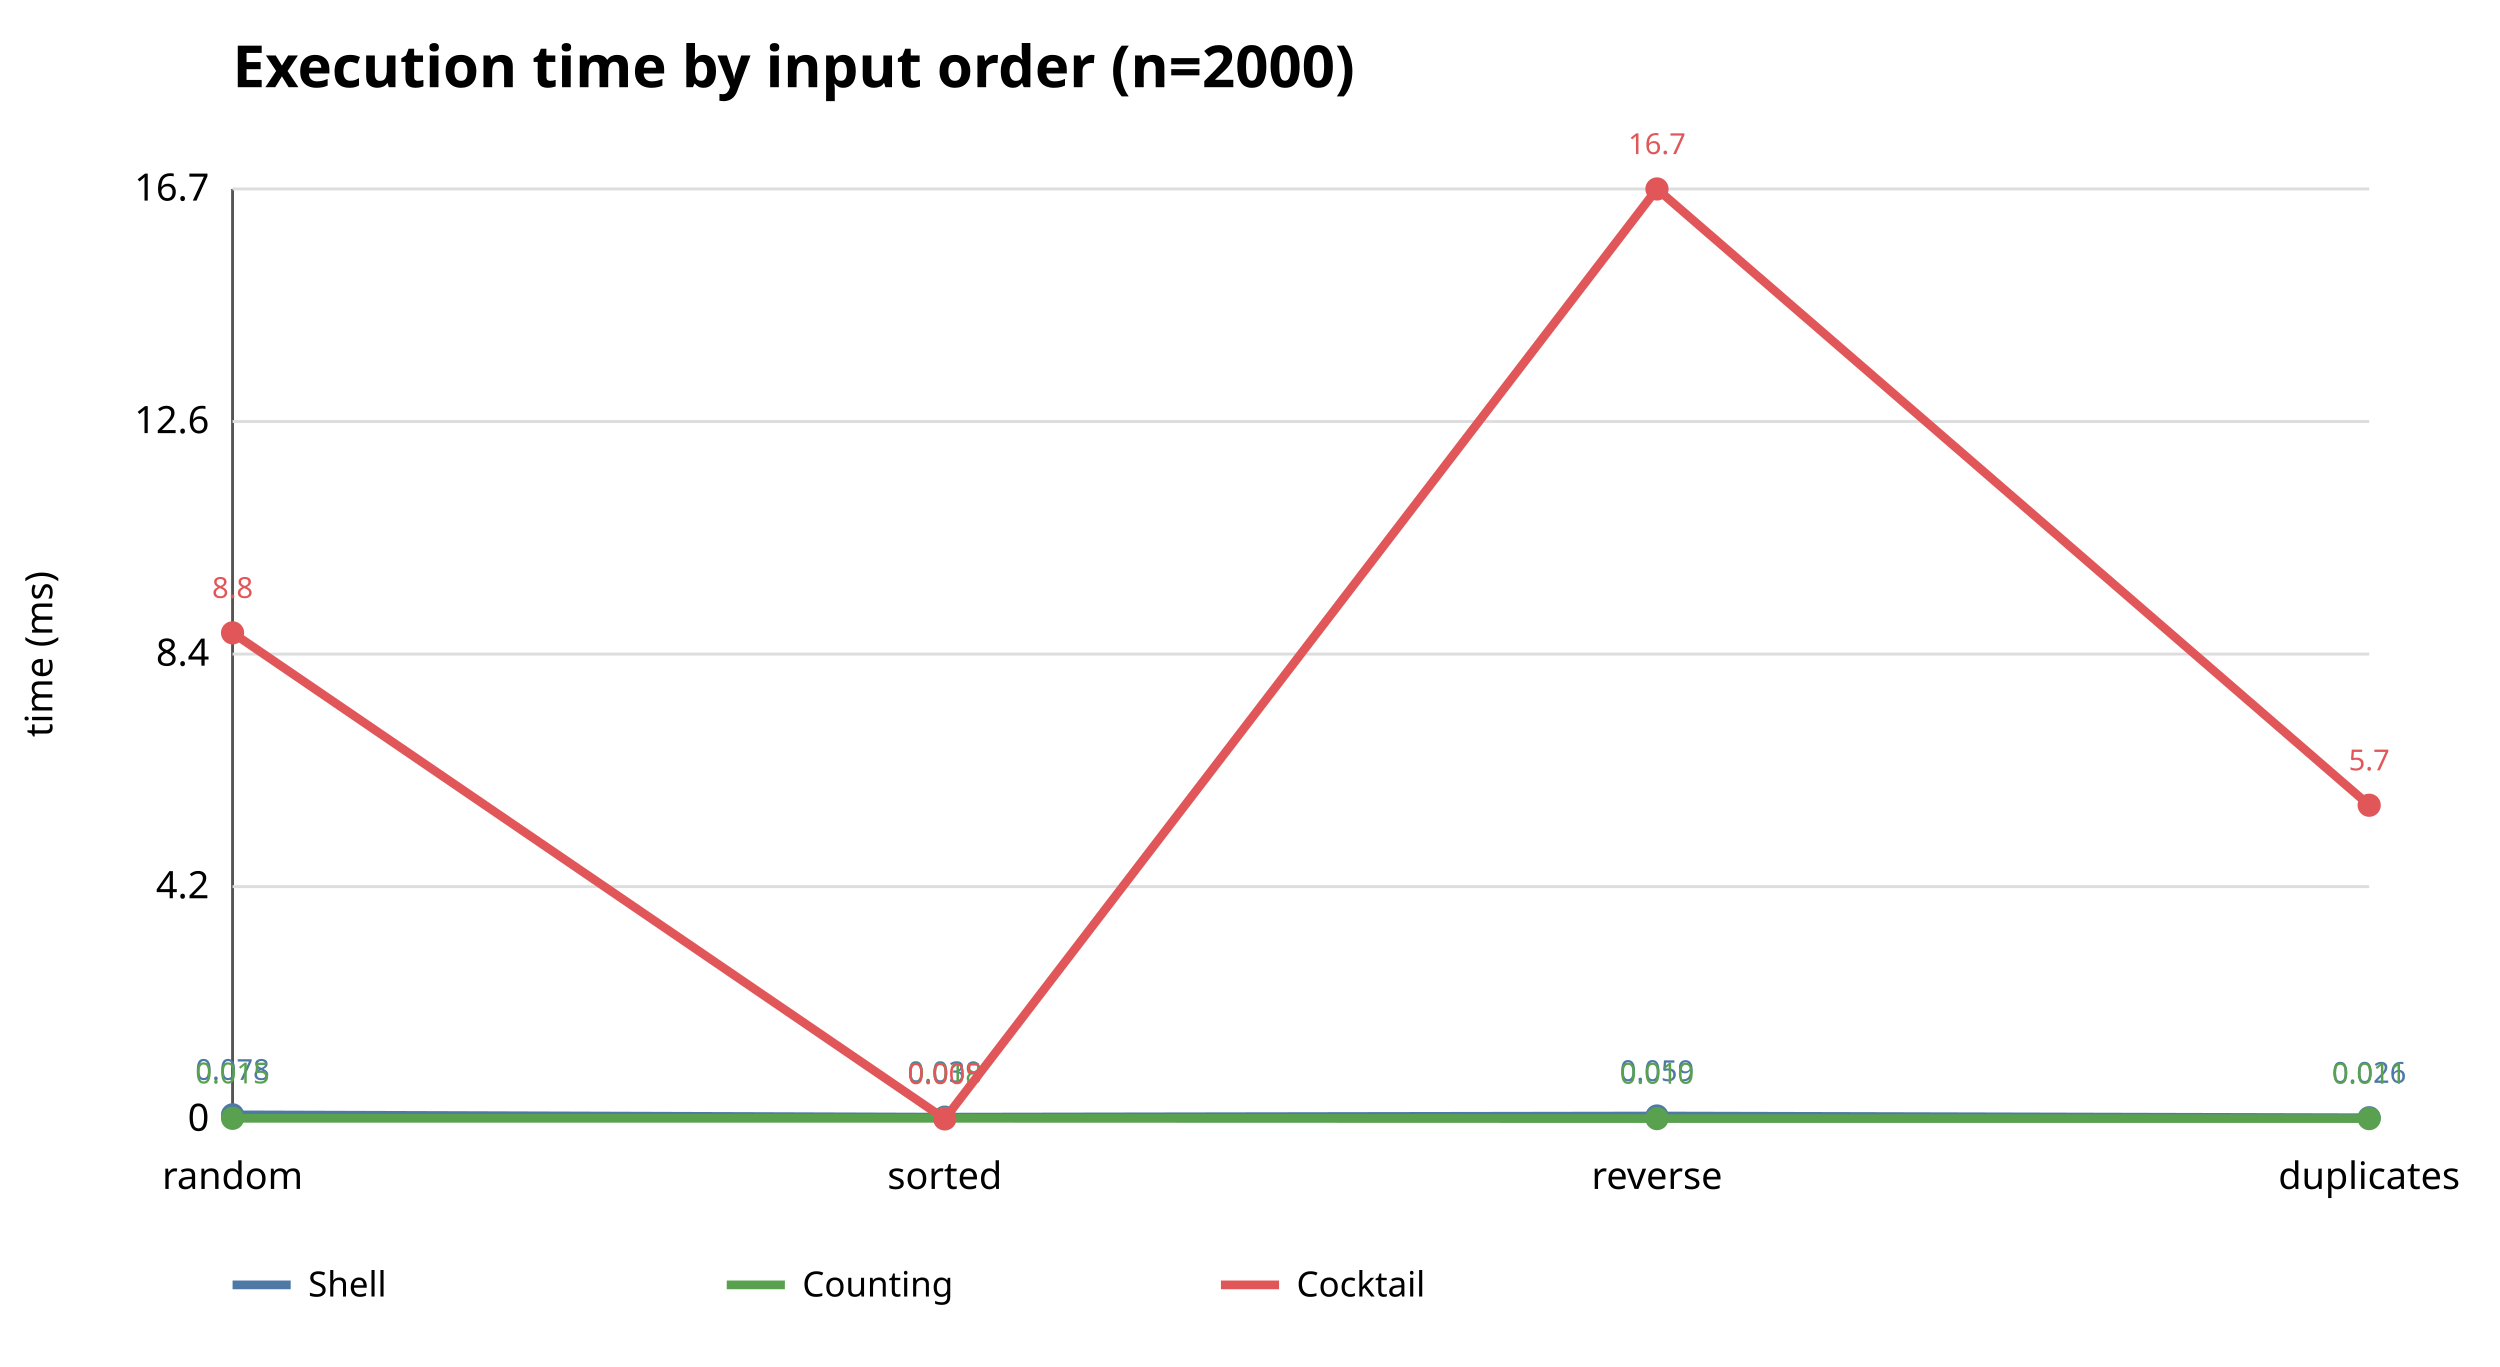
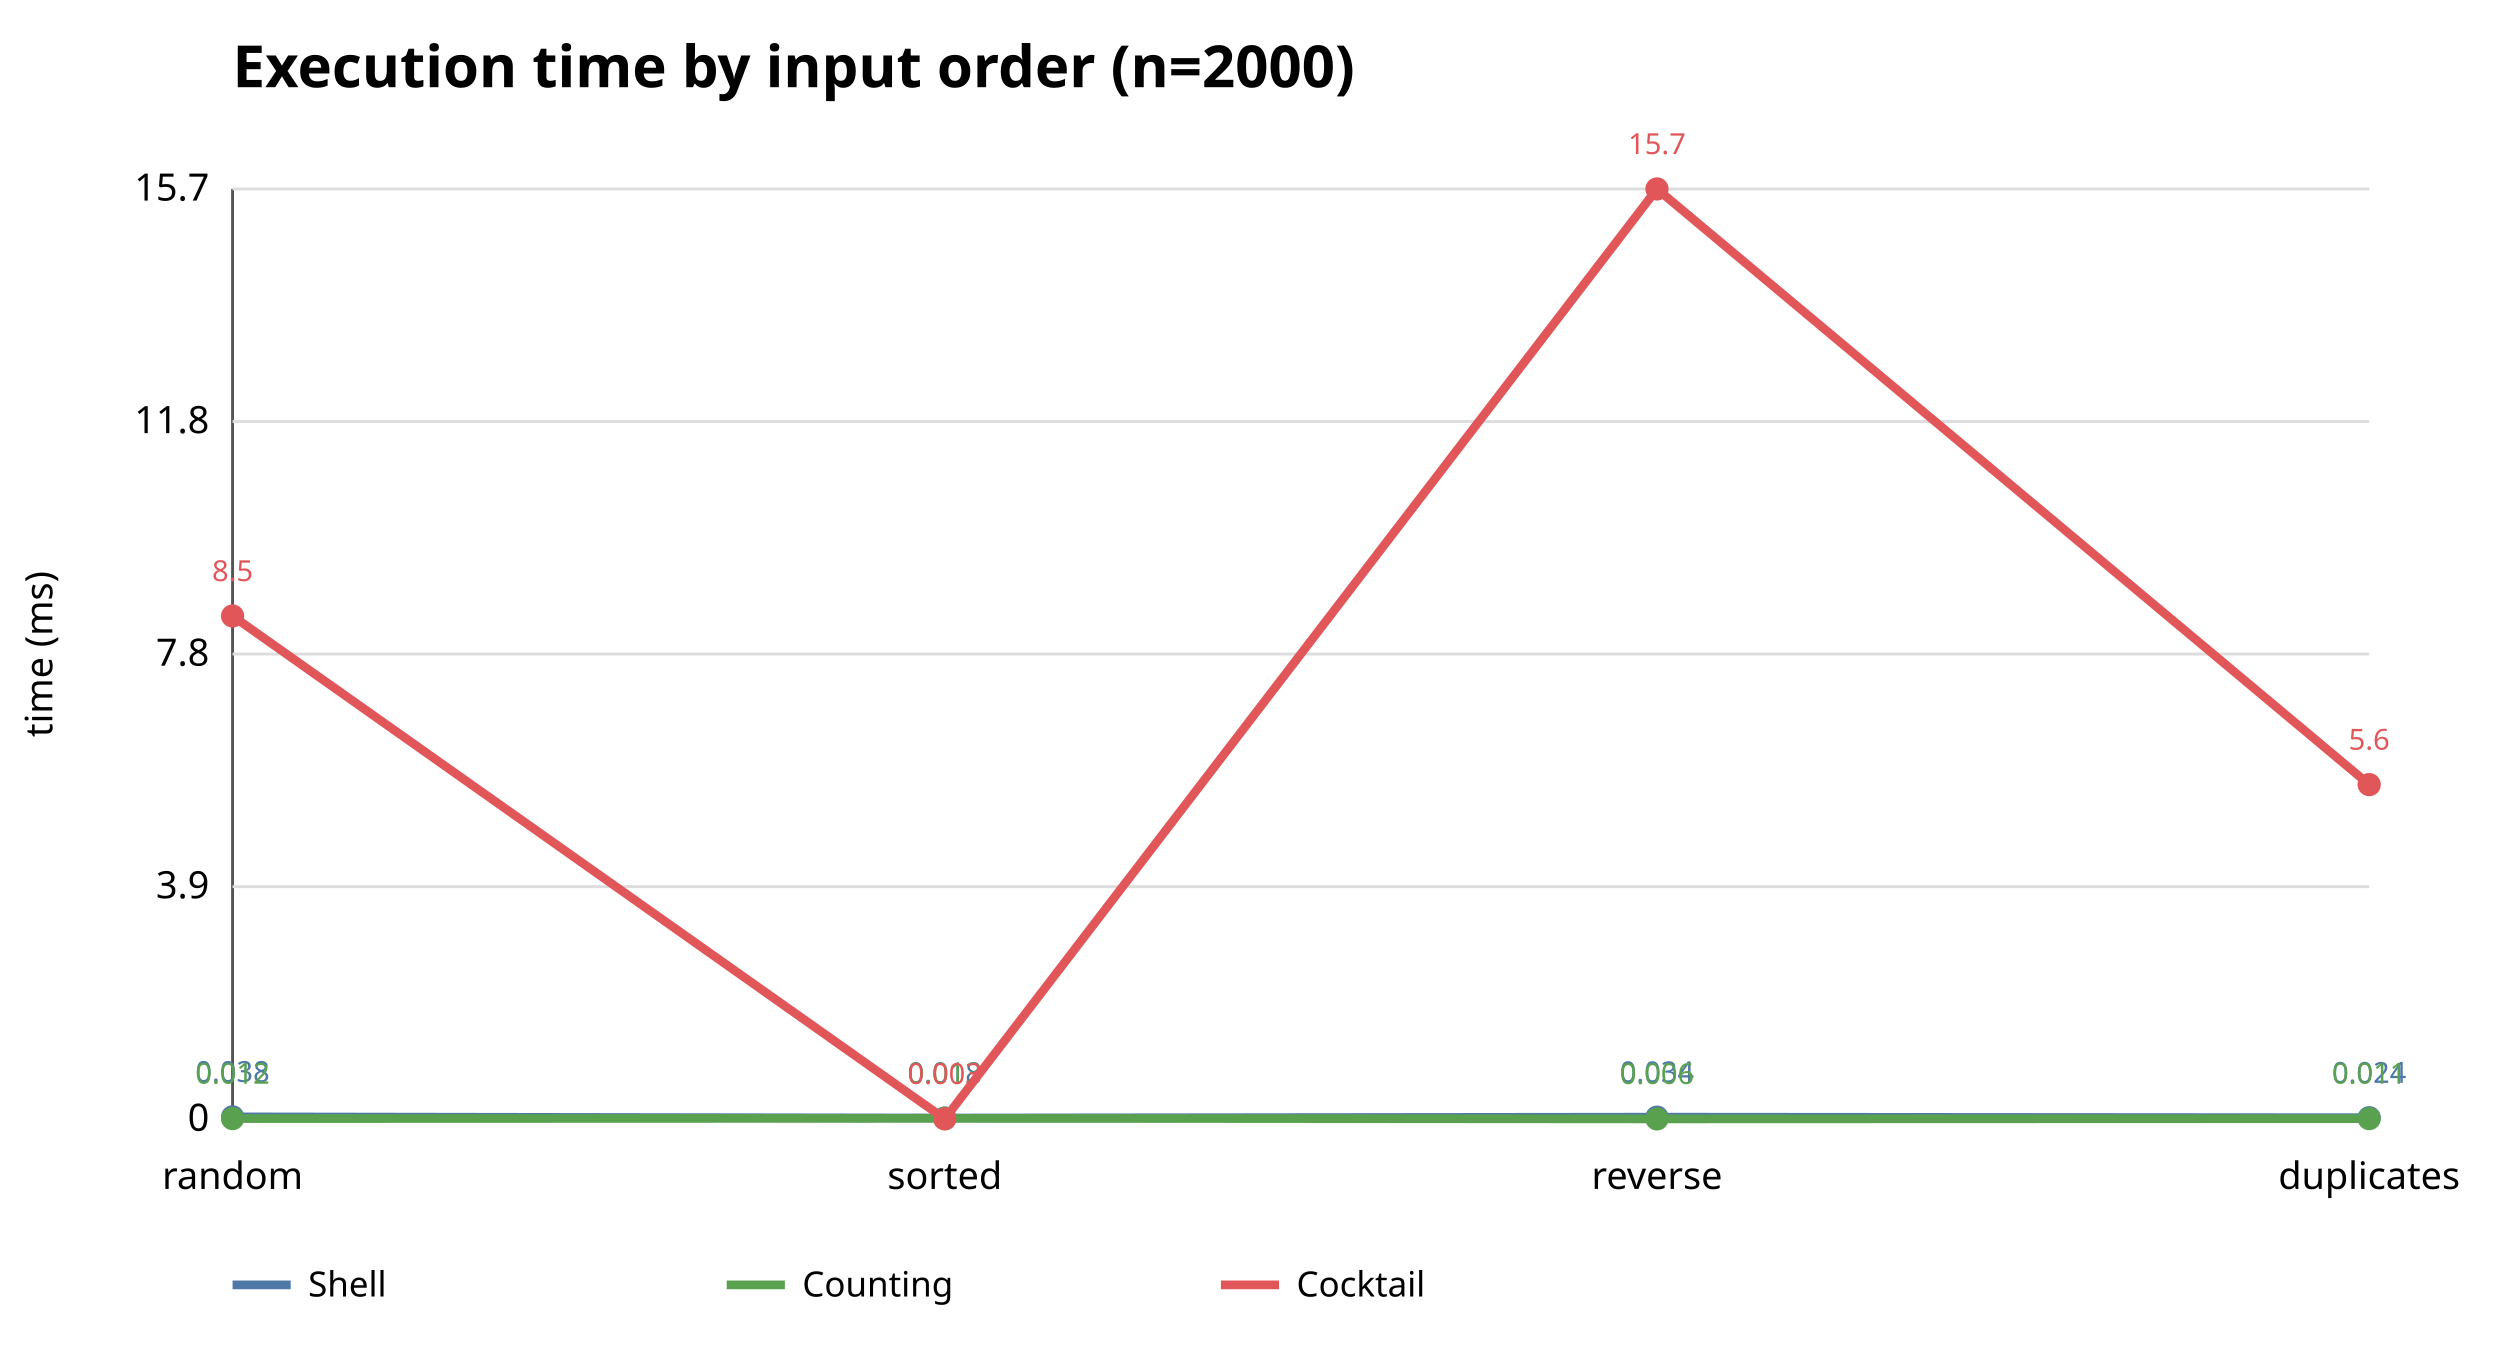
<svg xmlns="http://www.w3.org/2000/svg" viewBox="0 0 860 470">
  <style>text{font:13px sans-serif}.title{font-size:20px;font-weight:bold}.axis{stroke:#555}.grid{stroke:#ddd}.legend{font-size:12px}.point-label{font-size:10px}</style>
  <text class="title" x="80" y="30">Execution time by input order (n=2000)</text>
  <text transform="translate(18 225.0) rotate(-90)" text-anchor="middle">time (ms)</text>
  <line class="axis" x1="80" y1="65" x2="80" y2="385" />
  <line class="axis" x1="80" y1="385" x2="815" y2="385" />
  <line class="grid" x1="80" y1="385.0" x2="815" y2="385.0" />
  <text x="72" y="389.0" text-anchor="end">0</text>
  <line class="grid" x1="80" y1="305.0" x2="815" y2="305.0" />
-   <text x="72" y="309.0" text-anchor="end">4.2</text>
+   <text x="72" y="309.0" text-anchor="end">3.9</text>
  <line class="grid" x1="80" y1="225.0" x2="815" y2="225.0" />
-   <text x="72" y="229.0" text-anchor="end">8.4</text>
+   <text x="72" y="229.0" text-anchor="end">7.8</text>
  <line class="grid" x1="80" y1="145.0" x2="815" y2="145.0" />
-   <text x="72" y="149.0" text-anchor="end">12.6</text>
+   <text x="72" y="149.0" text-anchor="end">11.8</text>
  <line class="grid" x1="80" y1="65.0" x2="815" y2="65.0" />
-   <text x="72" y="69.0" text-anchor="end">16.7</text>
+   <text x="72" y="69.0" text-anchor="end">15.7</text>
  <text x="80.0" y="409" text-anchor="middle">random</text>
  <text x="325.0" y="409" text-anchor="middle">sorted</text>
  <text x="570.0" y="409" text-anchor="middle">reverse</text>
  <text x="815.0" y="409" text-anchor="middle">duplicates</text>
-   <polyline fill="none" stroke="#4e79a7" stroke-width="3" points="80.0,383.5 325.0,384.3 570.0,383.9 815.0,384.5" />
-   <circle cx="80.0" cy="383.5" r="4" fill="#4e79a7" />
-   <text class="point-label" x="80.0" y="371.5" text-anchor="middle" fill="#4e79a7">0.078</text>
-   <circle cx="325.0" cy="384.3" r="4" fill="#4e79a7" />
-   <text class="point-label" x="325.0" y="372.3" text-anchor="middle" fill="#4e79a7">0.039</text>
-   <circle cx="570.0" cy="383.9" r="4" fill="#4e79a7" />
-   <text class="point-label" x="570.0" y="371.9" text-anchor="middle" fill="#4e79a7">0.059</text>
+   <polyline fill="none" stroke="#4e79a7" stroke-width="3" points="80.0,384.2 325.0,384.6 570.0,384.3 815.0,384.5" />
+   <circle cx="80.0" cy="384.2" r="4" fill="#4e79a7" />
+   <text class="point-label" x="80.0" y="372.2" text-anchor="middle" fill="#4e79a7">0.038</text>
+   <circle cx="325.0" cy="384.6" r="4" fill="#4e79a7" />
+   <text class="point-label" x="325.0" y="372.6" text-anchor="middle" fill="#4e79a7">0.018</text>
+   <circle cx="570.0" cy="384.3" r="4" fill="#4e79a7" />
+   <text class="point-label" x="570.0" y="372.3" text-anchor="middle" fill="#4e79a7">0.034</text>
  <circle cx="815.0" cy="384.5" r="4" fill="#4e79a7" />
-   <text class="point-label" x="815.0" y="372.5" text-anchor="middle" fill="#4e79a7">0.026</text>
-   <polyline fill="none" stroke="#59a14f" stroke-width="3" points="80.0,384.7 325.0,384.7 570.0,384.8 815.0,384.8" />
-   <circle cx="80.0" cy="384.7" r="4" fill="#59a14f" />
-   <text class="point-label" x="80.0" y="372.7" text-anchor="middle" fill="#59a14f">0.015</text>
+   <text class="point-label" x="815.0" y="372.5" text-anchor="middle" fill="#4e79a7">0.024</text>
+   <polyline fill="none" stroke="#59a14f" stroke-width="3" points="80.0,384.8 325.0,384.7 570.0,384.9 815.0,384.8" />
+   <circle cx="80.0" cy="384.8" r="4" fill="#59a14f" />
+   <text class="point-label" x="80.0" y="372.8" text-anchor="middle" fill="#59a14f">0.012</text>
  <circle cx="325.0" cy="384.7" r="4" fill="#59a14f" />
-   <text class="point-label" x="325.0" y="372.7" text-anchor="middle" fill="#59a14f">0.018</text>
-   <circle cx="570.0" cy="384.8" r="4" fill="#59a14f" />
-   <text class="point-label" x="570.0" y="372.8" text-anchor="middle" fill="#59a14f">0.010</text>
+   <text class="point-label" x="325.0" y="372.7" text-anchor="middle" fill="#59a14f">0.013</text>
+   <circle cx="570.0" cy="384.9" r="4" fill="#59a14f" />
+   <text class="point-label" x="570.0" y="372.9" text-anchor="middle" fill="#59a14f">0.006</text>
  <circle cx="815.0" cy="384.8" r="4" fill="#59a14f" />
  <text class="point-label" x="815.0" y="372.8" text-anchor="middle" fill="#59a14f">0.011</text>
-   <polyline fill="none" stroke="#e15759" stroke-width="3" points="80.0,217.7 325.0,384.9 570.0,65.0 815.0,277.0" />
-   <circle cx="80.0" cy="217.7" r="4" fill="#e15759" />
-   <text class="point-label" x="80.0" y="205.7" text-anchor="middle" fill="#e15759">8.8</text>
+   <polyline fill="none" stroke="#e15759" stroke-width="3" points="80.0,211.9 325.0,384.9 570.0,65.0 815.0,269.9" />
+   <circle cx="80.0" cy="211.9" r="4" fill="#e15759" />
+   <text class="point-label" x="80.0" y="199.9" text-anchor="middle" fill="#e15759">8.5</text>
  <circle cx="325.0" cy="384.9" r="4" fill="#e15759" />
-   <text class="point-label" x="325.0" y="372.9" text-anchor="middle" fill="#e15759">0.005</text>
+   <text class="point-label" x="325.0" y="372.9" text-anchor="middle" fill="#e15759">0.003</text>
  <circle cx="570.0" cy="65.0" r="4" fill="#e15759" />
-   <text class="point-label" x="570.0" y="53.0" text-anchor="middle" fill="#e15759">16.7</text>
-   <circle cx="815.0" cy="277.0" r="4" fill="#e15759" />
-   <text class="point-label" x="815.0" y="265.0" text-anchor="middle" fill="#e15759">5.7</text>
+   <text class="point-label" x="570.0" y="53.0" text-anchor="middle" fill="#e15759">15.7</text>
+   <circle cx="815.0" cy="269.9" r="4" fill="#e15759" />
+   <text class="point-label" x="815.0" y="257.9" text-anchor="middle" fill="#e15759">5.6</text>
  <line x1="80" y1="442" x2="100" y2="442" stroke="#4e79a7" stroke-width="3" />
  <text class="legend" x="106" y="446">Shell</text>
  <line x1="250" y1="442" x2="270" y2="442" stroke="#59a14f" stroke-width="3" />
  <text class="legend" x="276" y="446">Counting</text>
  <line x1="420" y1="442" x2="440" y2="442" stroke="#e15759" stroke-width="3" />
  <text class="legend" x="446" y="446">Cocktail</text>
</svg>
